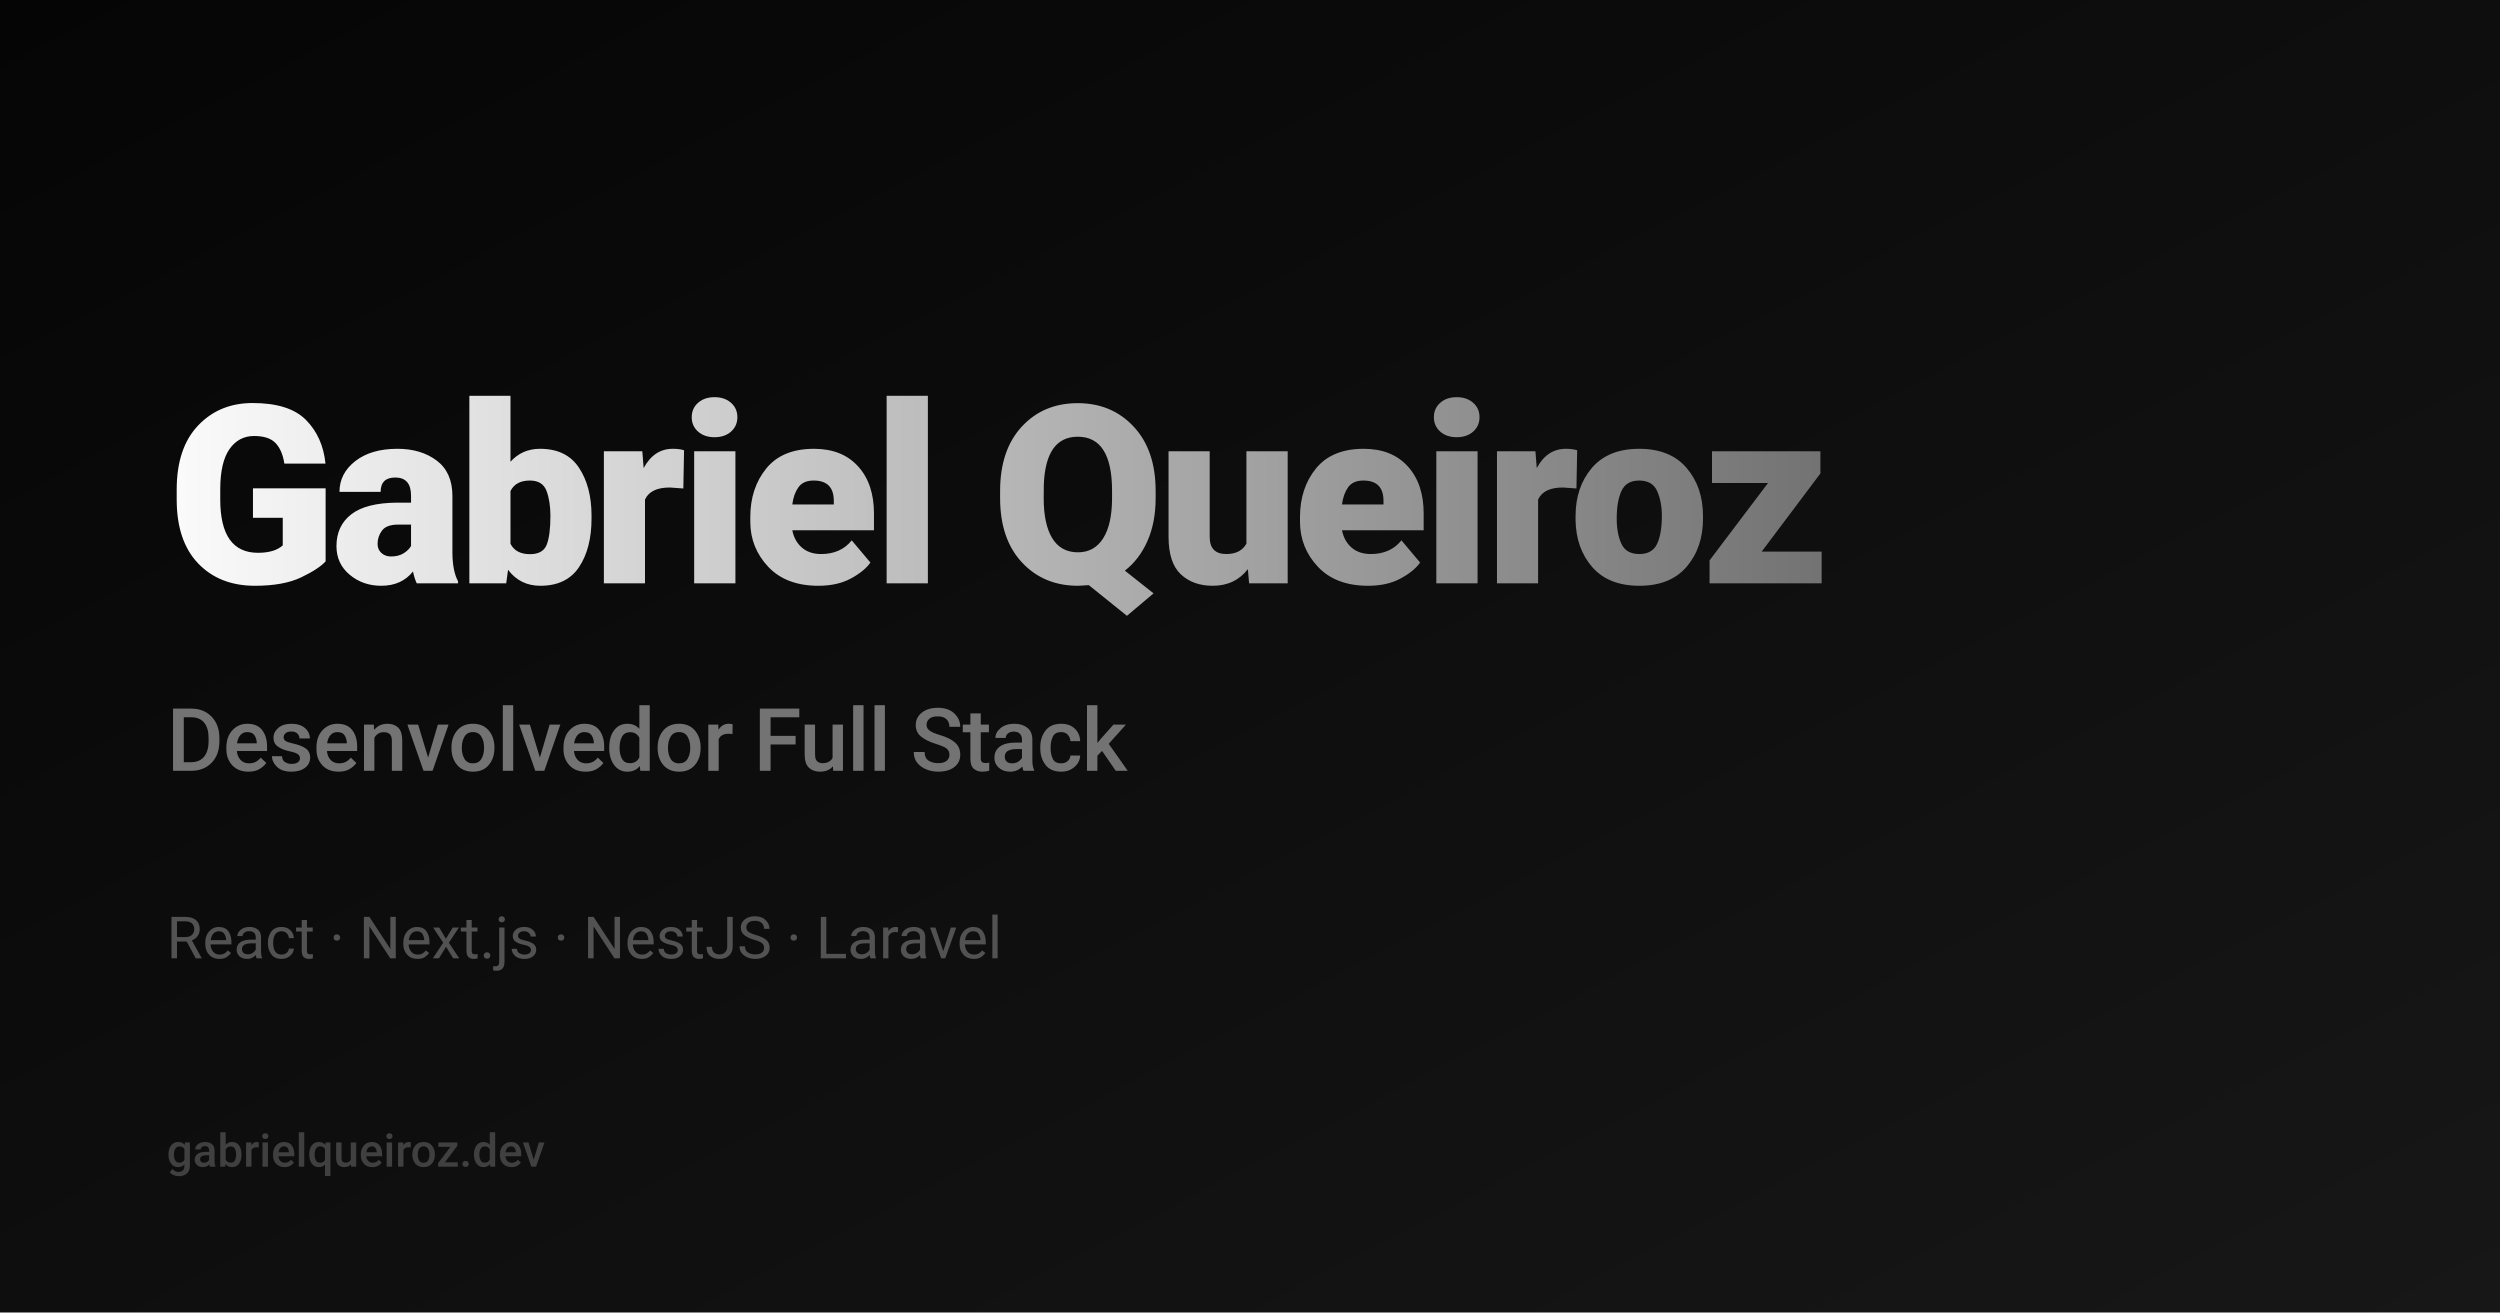
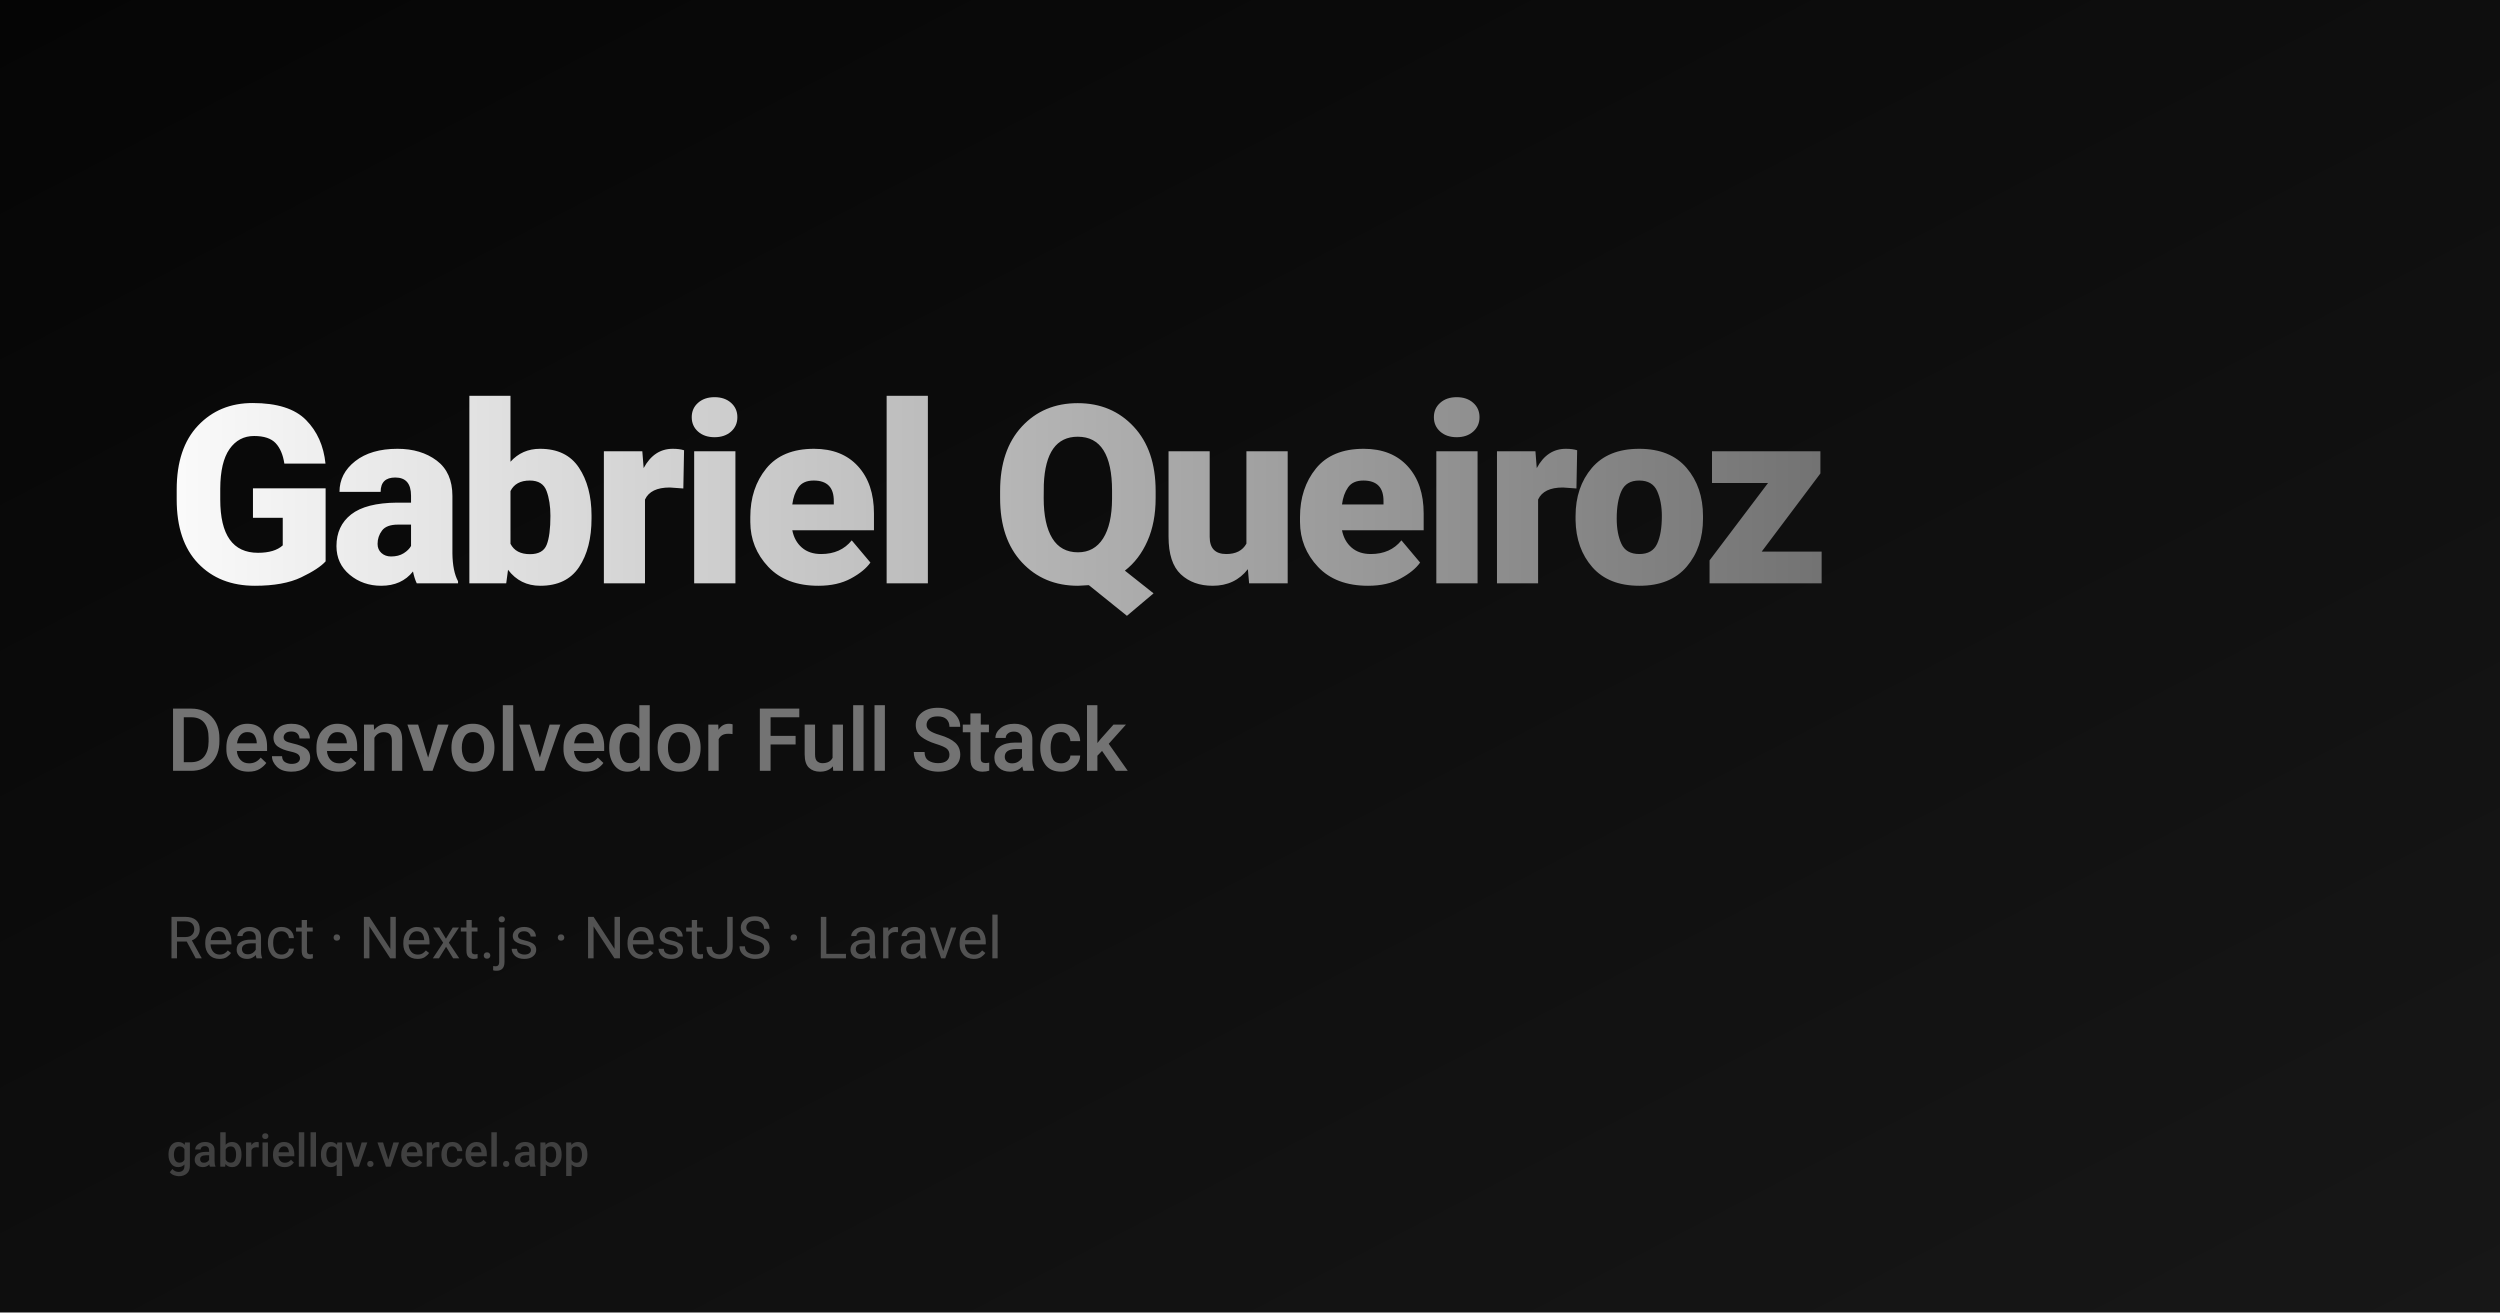
<svg xmlns="http://www.w3.org/2000/svg" viewBox="0 0 1200 630" width="1200" height="630">
  <defs>
    <linearGradient id="bg" x1="0%" y1="0%" x2="100%" y2="100%">
      <stop offset="0%" stop-color="#050505" />
      <stop offset="100%" stop-color="#171717" />
    </linearGradient>
    <linearGradient id="textGrad" x1="0%" y1="0%" x2="100%" y2="0%">
      <stop offset="0%" stop-color="#fafafa" />
      <stop offset="100%" stop-color="#737373" />
    </linearGradient>
  </defs>
  <rect width="1200" height="630" fill="url(#bg)" />
  <text x="80" y="280" font-family="system-ui, -apple-system, BlinkMacSystemFont, 'Segoe UI', Roboto, sans-serif" font-weight="900" font-size="120" fill="url(#textGrad)" letter-spacing="-3">Gabriel Queiroz</text>
  <text x="80" y="370" font-family="system-ui, -apple-system, BlinkMacSystemFont, 'Segoe UI', Roboto, sans-serif" font-weight="500" font-size="42" fill="#737373" letter-spacing="-0.5">Desenvolvedor Full Stack</text>
  <text x="80" y="460" font-family="system-ui, -apple-system, BlinkMacSystemFont, 'Segoe UI', Roboto, sans-serif" font-weight="400" font-size="28" fill="#525252">React · Next.js · NestJS · Laravel</text>
-   <text x="80" y="560" font-family="system-ui, -apple-system, BlinkMacSystemFont, 'Segoe UI', Roboto, sans-serif" font-weight="500" font-size="22" fill="#404040">gabrielqueiroz.dev</text>
+   <text x="80" y="560" font-family="system-ui, -apple-system, BlinkMacSystemFont, 'Segoe UI', Roboto, sans-serif" font-weight="500" font-size="22" fill="#404040">gabriellqv.vercel.app</text>
</svg>
